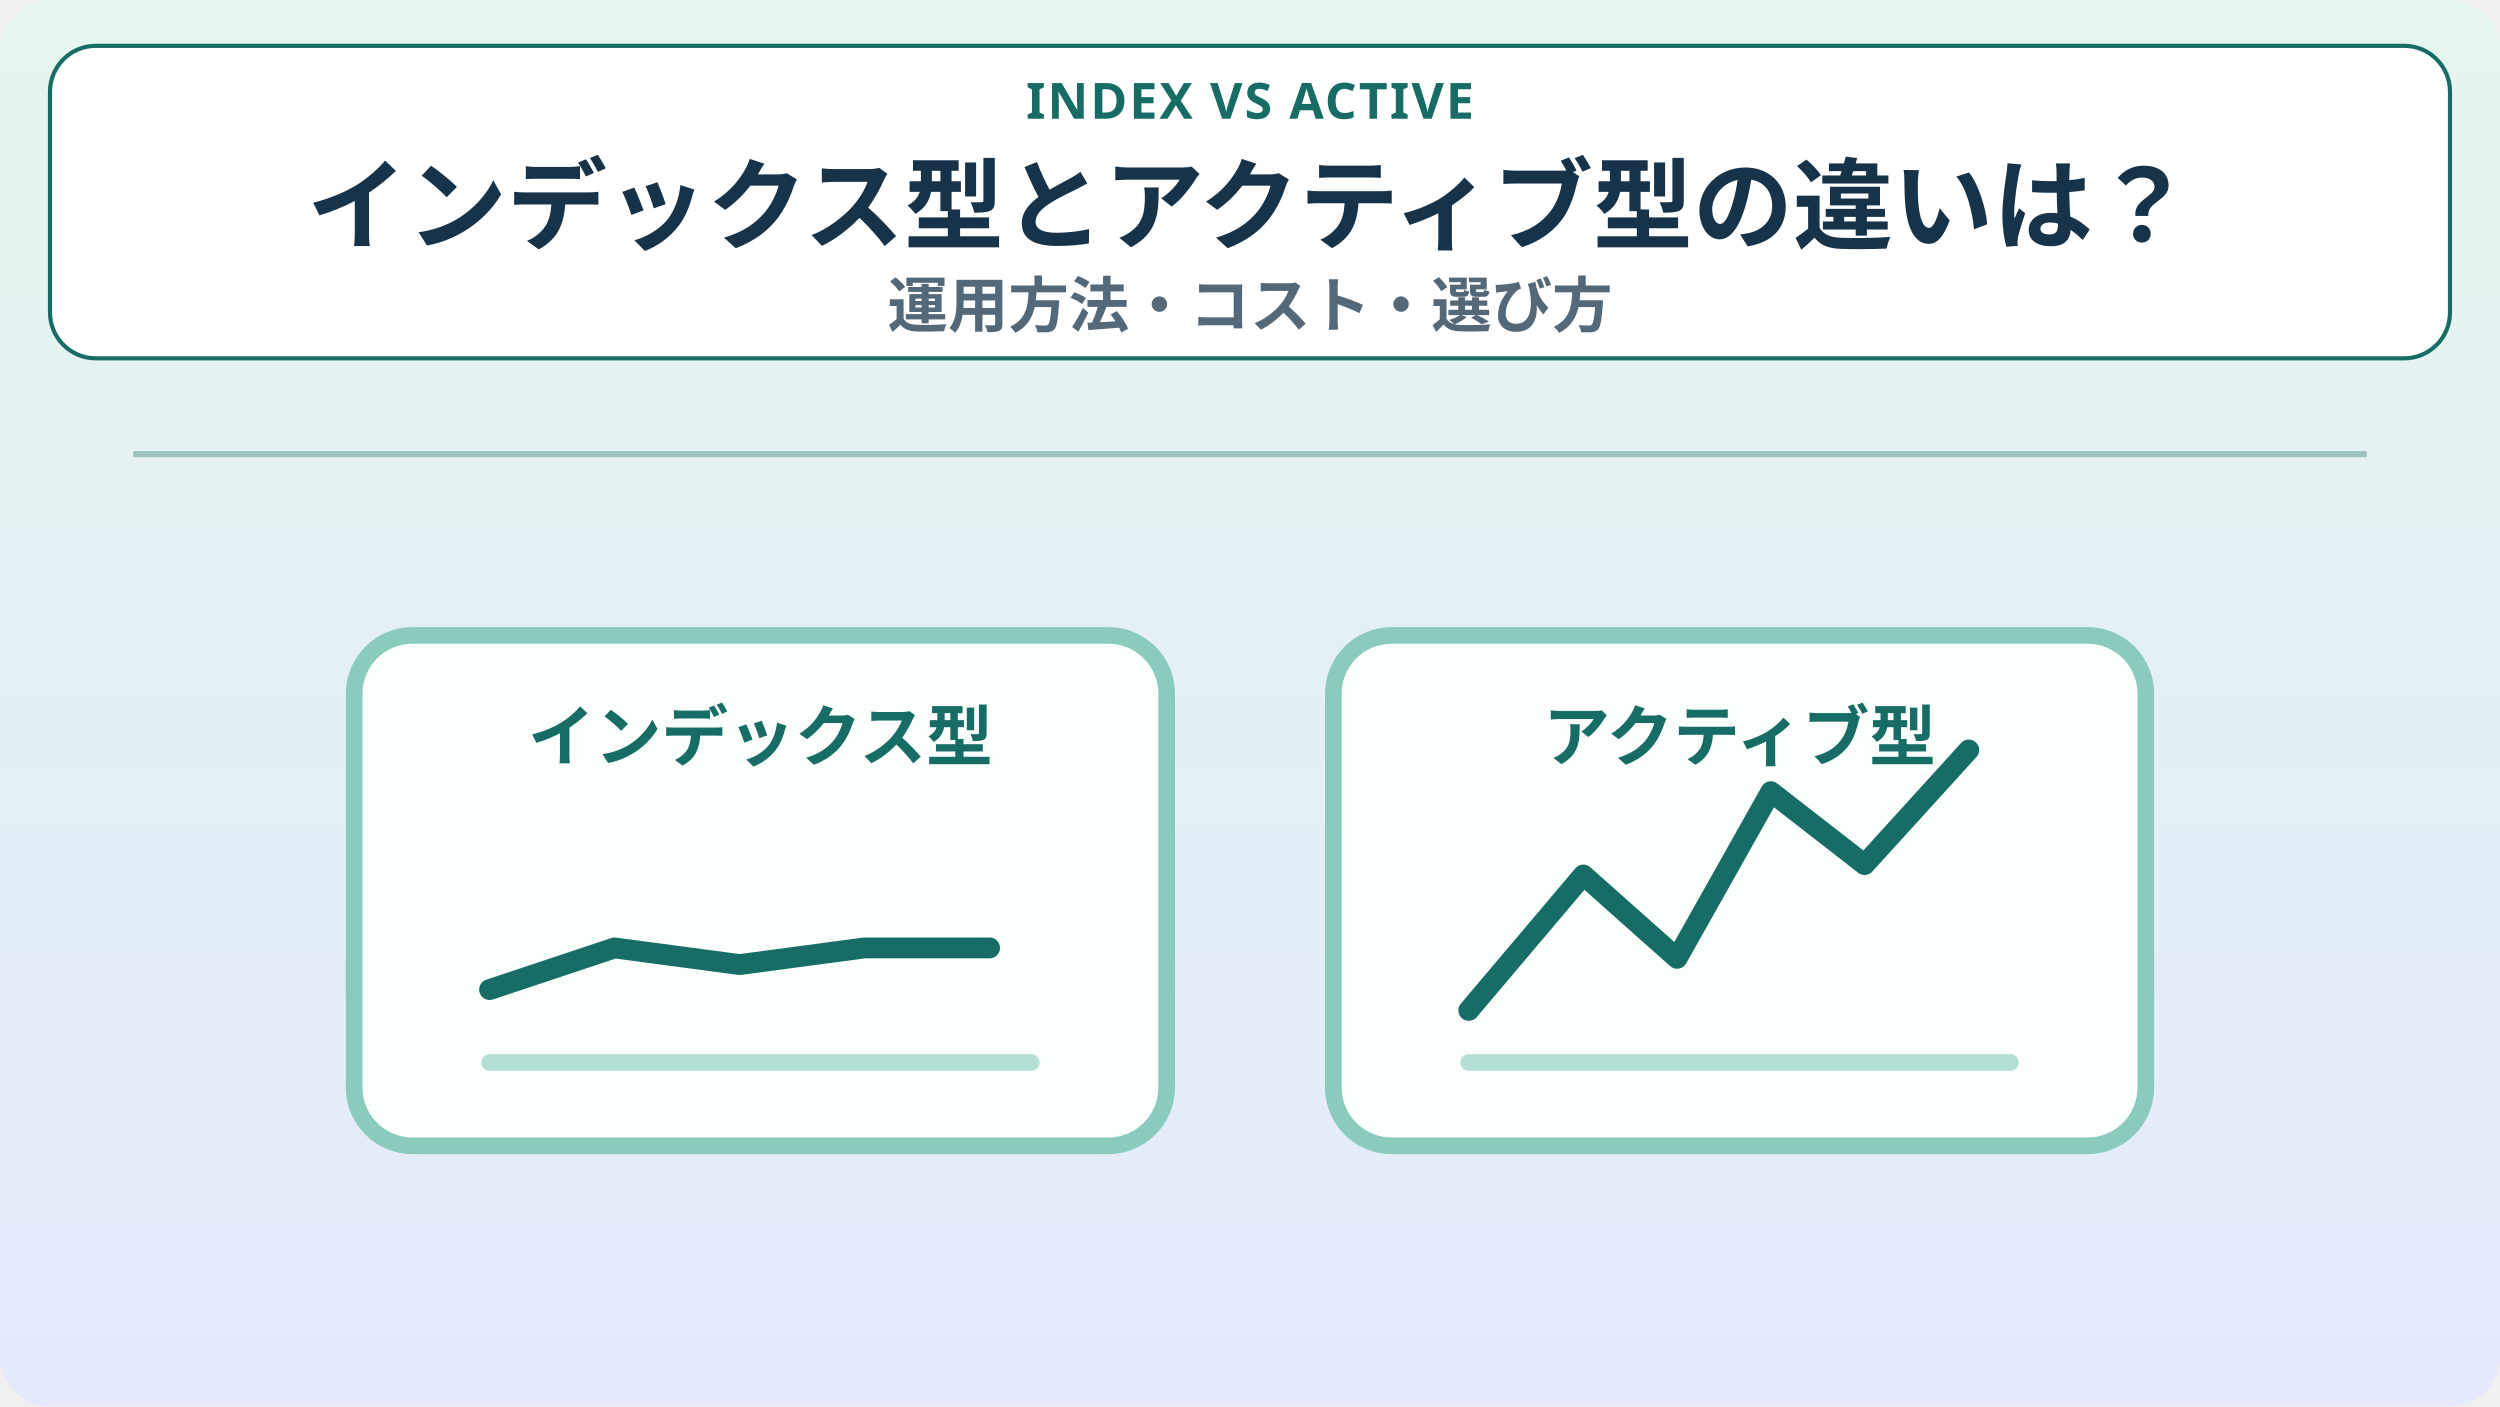
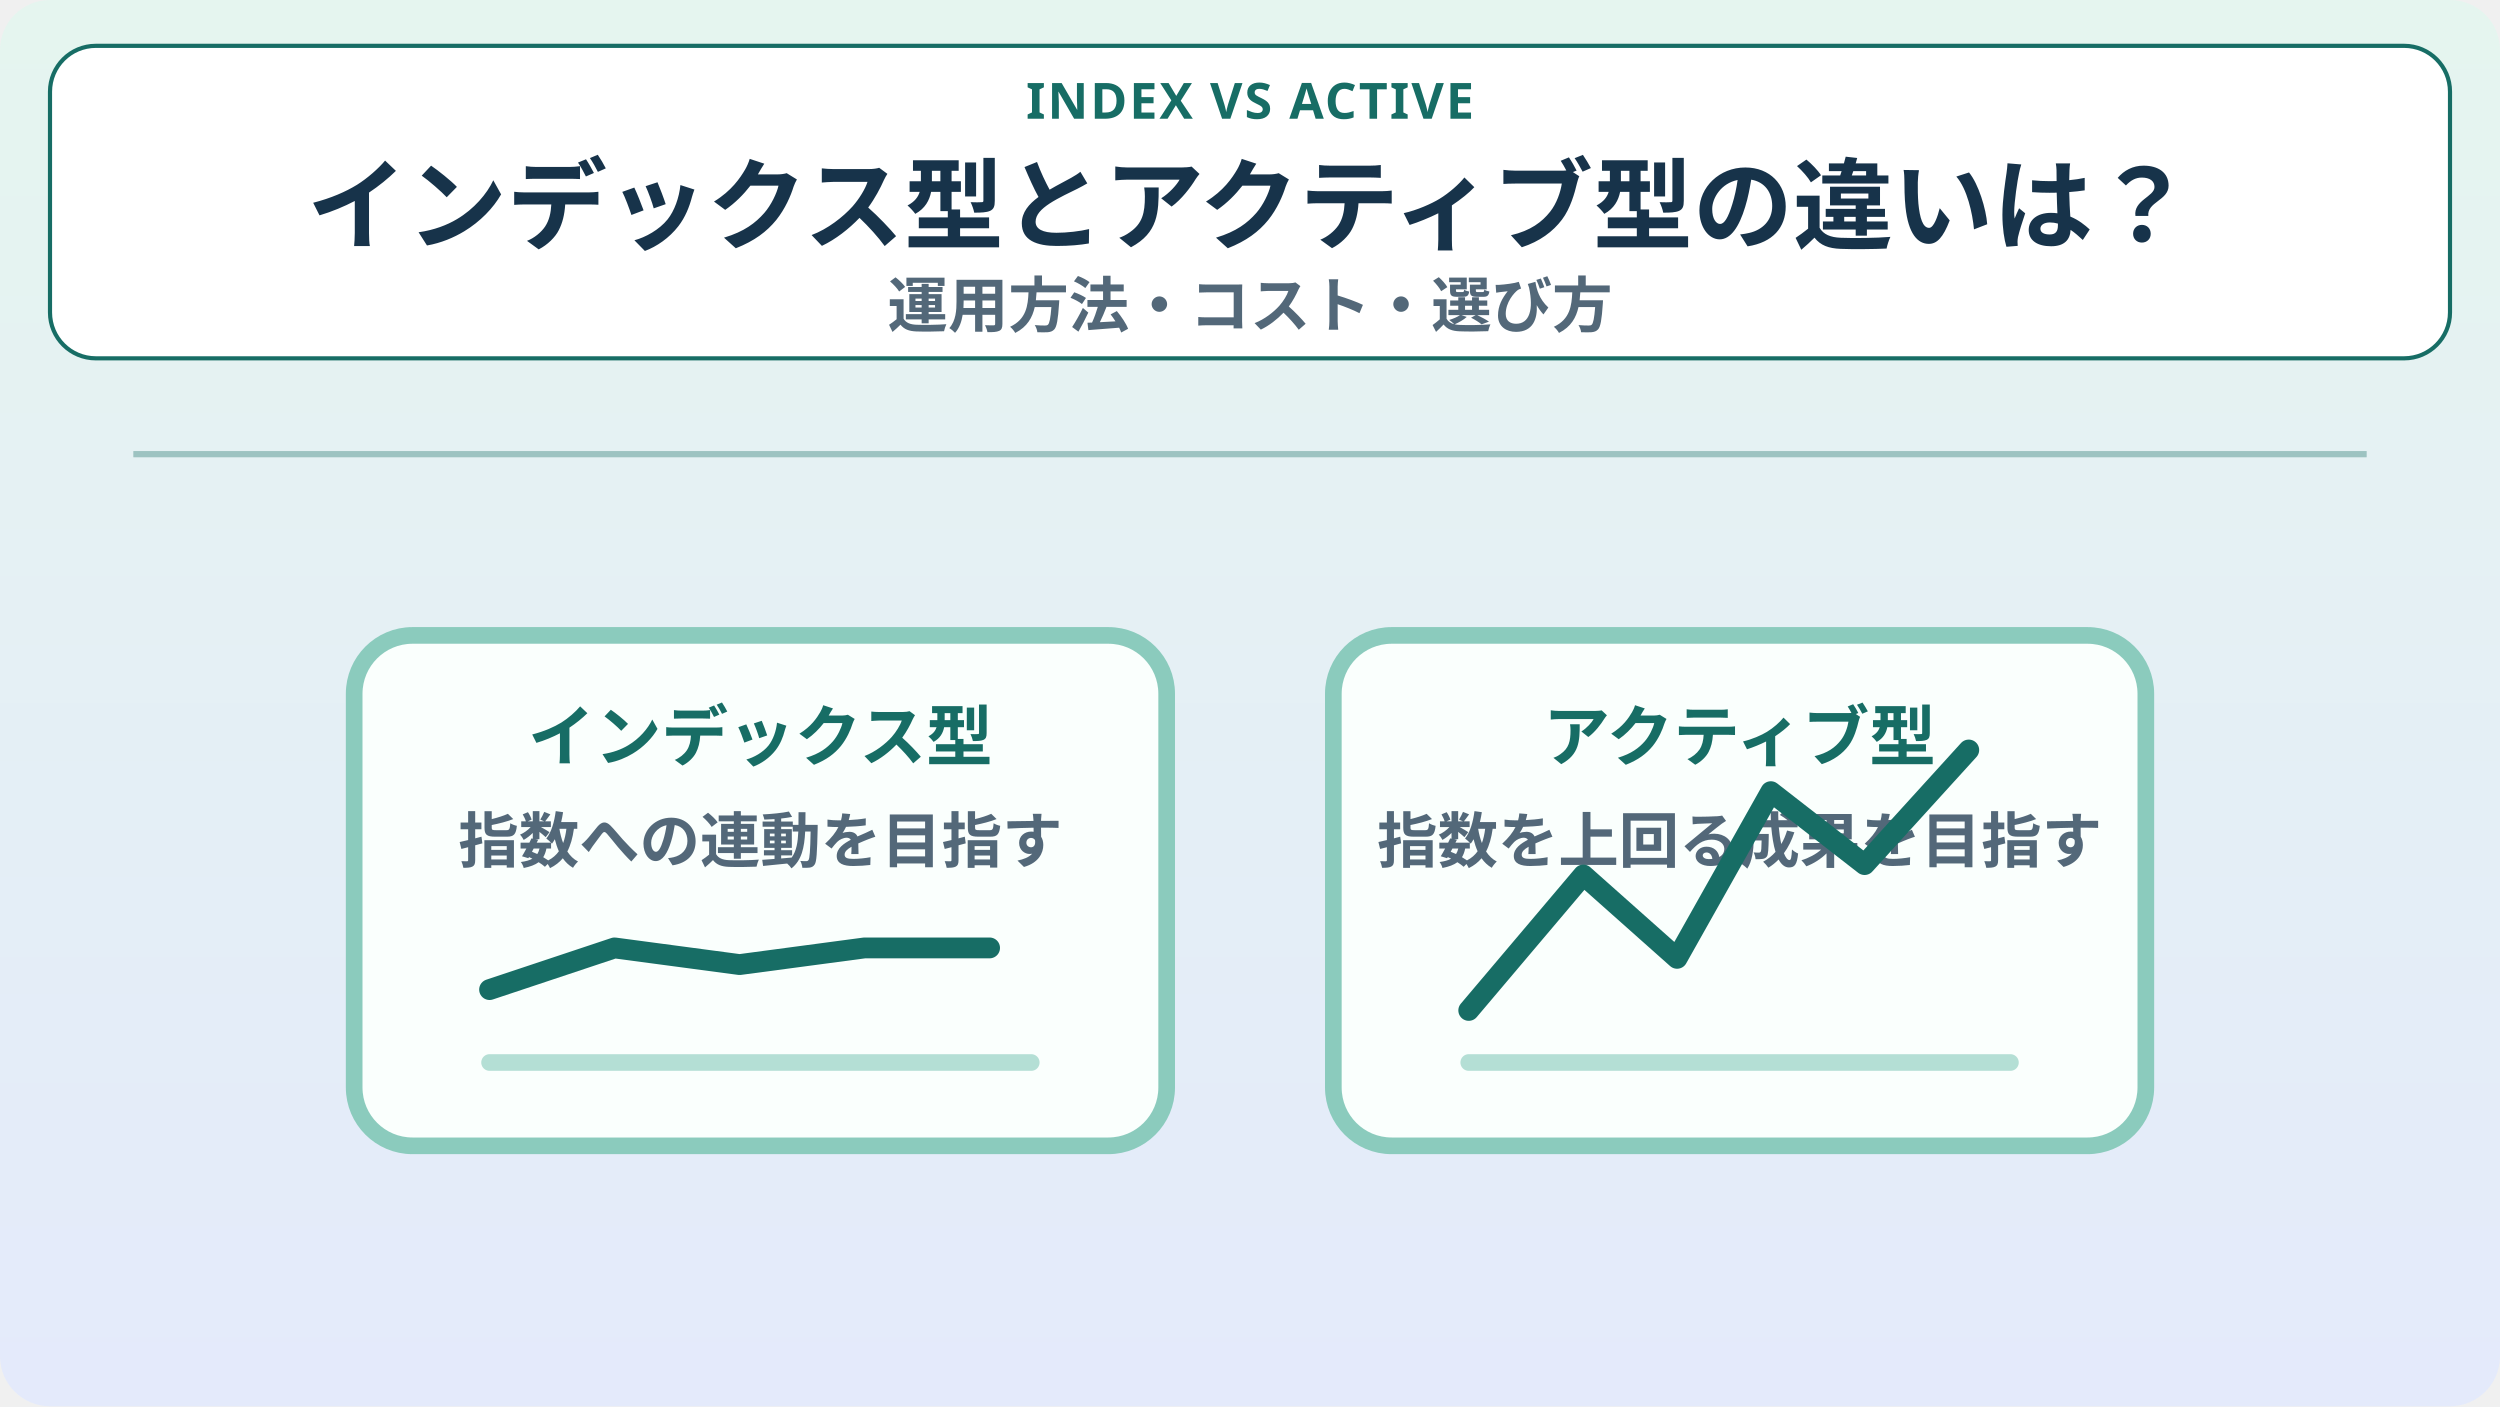
<svg xmlns="http://www.w3.org/2000/svg" width="1200" height="675" viewBox="0 0 1200 675" role="img" aria-label="インデックス型とアクティブ型の違いは？運用方法・コスト・選び方">
  <defs>
    <linearGradient id="bg" x1="0" y1="0" x2="0" y2="1">
      <stop stop-color="#e5f5ef" />
      <stop offset="1" stop-color="#e4eafb" />
    </linearGradient>
  </defs>
  <rect width="1200" height="675" rx="24" fill="url(#bg)" />
  <rect x="24" y="22" width="1152" height="150" rx="22" fill="#fff" stroke="#176d65" stroke-width="2" />
  <text x="600" y="57" text-anchor="middle" font-family="sans-serif" font-size="24" font-weight="800" letter-spacing="1" fill="#176d65">INDEX VS ACTIVE</text>
  <text x="600" y="116" text-anchor="middle" font-family="sans-serif" font-size="48" font-weight="800" fill="#17334a">インデックス型とアクティブ型の違いは？</text>
  <text x="600" y="157" text-anchor="middle" font-family="sans-serif" font-size="29" font-weight="650" fill="#536879">運用方法・コスト・選び方</text>
  <path d="M64 218H1136" stroke="#176d65" stroke-opacity=".35" stroke-width="3" />
  <g>
    <rect x="170" y="305" width="390" height="245" rx="28" fill="#fafffd" stroke="#8bcbbd" stroke-width="8" />
    <rect x="640" y="305" width="390" height="245" rx="28" fill="#fafffd" stroke="#8bcbbd" stroke-width="8" />
    <text x="365" y="365" text-anchor="middle" font-family="sans-serif" font-size="32" font-weight="800" fill="#176d65">インデックス型</text>
    <text x="835" y="365" text-anchor="middle" font-family="sans-serif" font-size="32" font-weight="800" fill="#176d65">アクティブ型</text>
+     <text x="365" y="414" text-anchor="middle" font-family="sans-serif" font-size="29" font-weight="650" fill="#536879">指数への連動を目指す</text>
+     <text x="835" y="414" text-anchor="middle" font-family="sans-serif" font-size="29" font-weight="650" fill="#536879">指数を上回る成果を目指す</text>
    <path d="M235 475l60-20 60 8 60-8 60 0M705 485l55-65 45 40 45-80 45 35 50-55" fill="none" stroke="#176d65" stroke-width="10" stroke-linecap="round" stroke-linejoin="round" />
    <path d="M235 510h260M705 510h260" stroke="#b4dfd5" stroke-width="8" stroke-linecap="round" />
  </g>
</svg>
